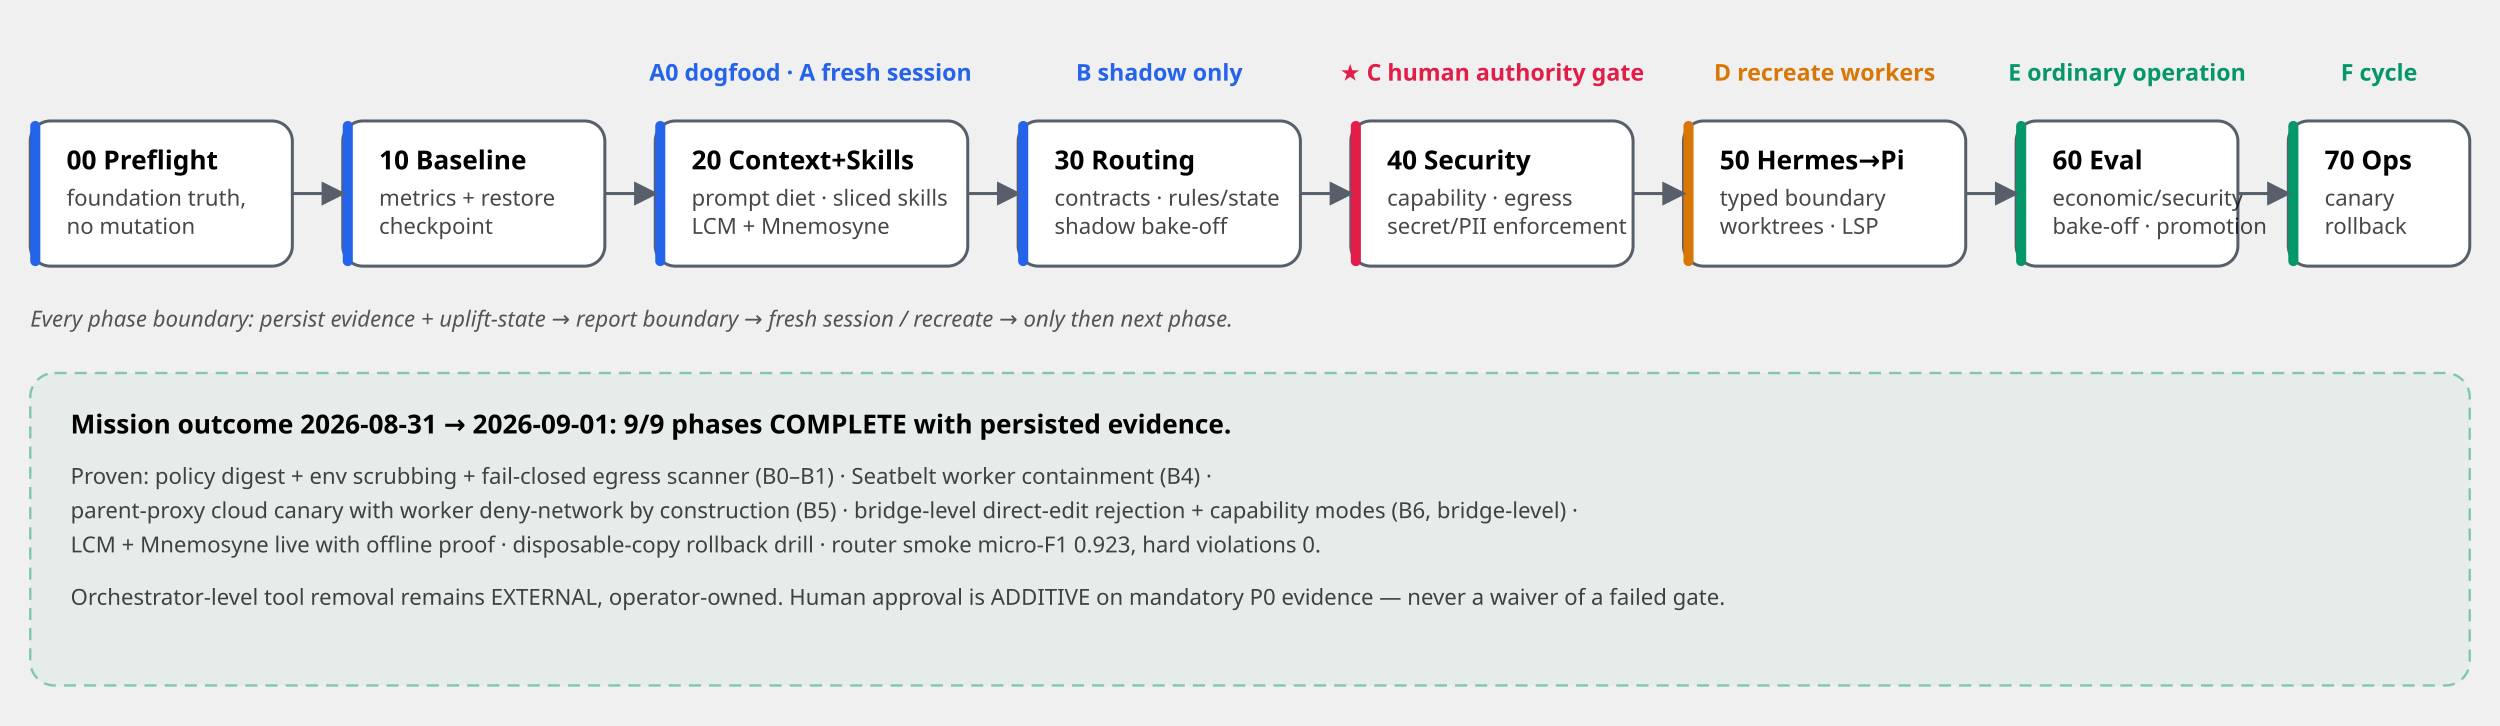
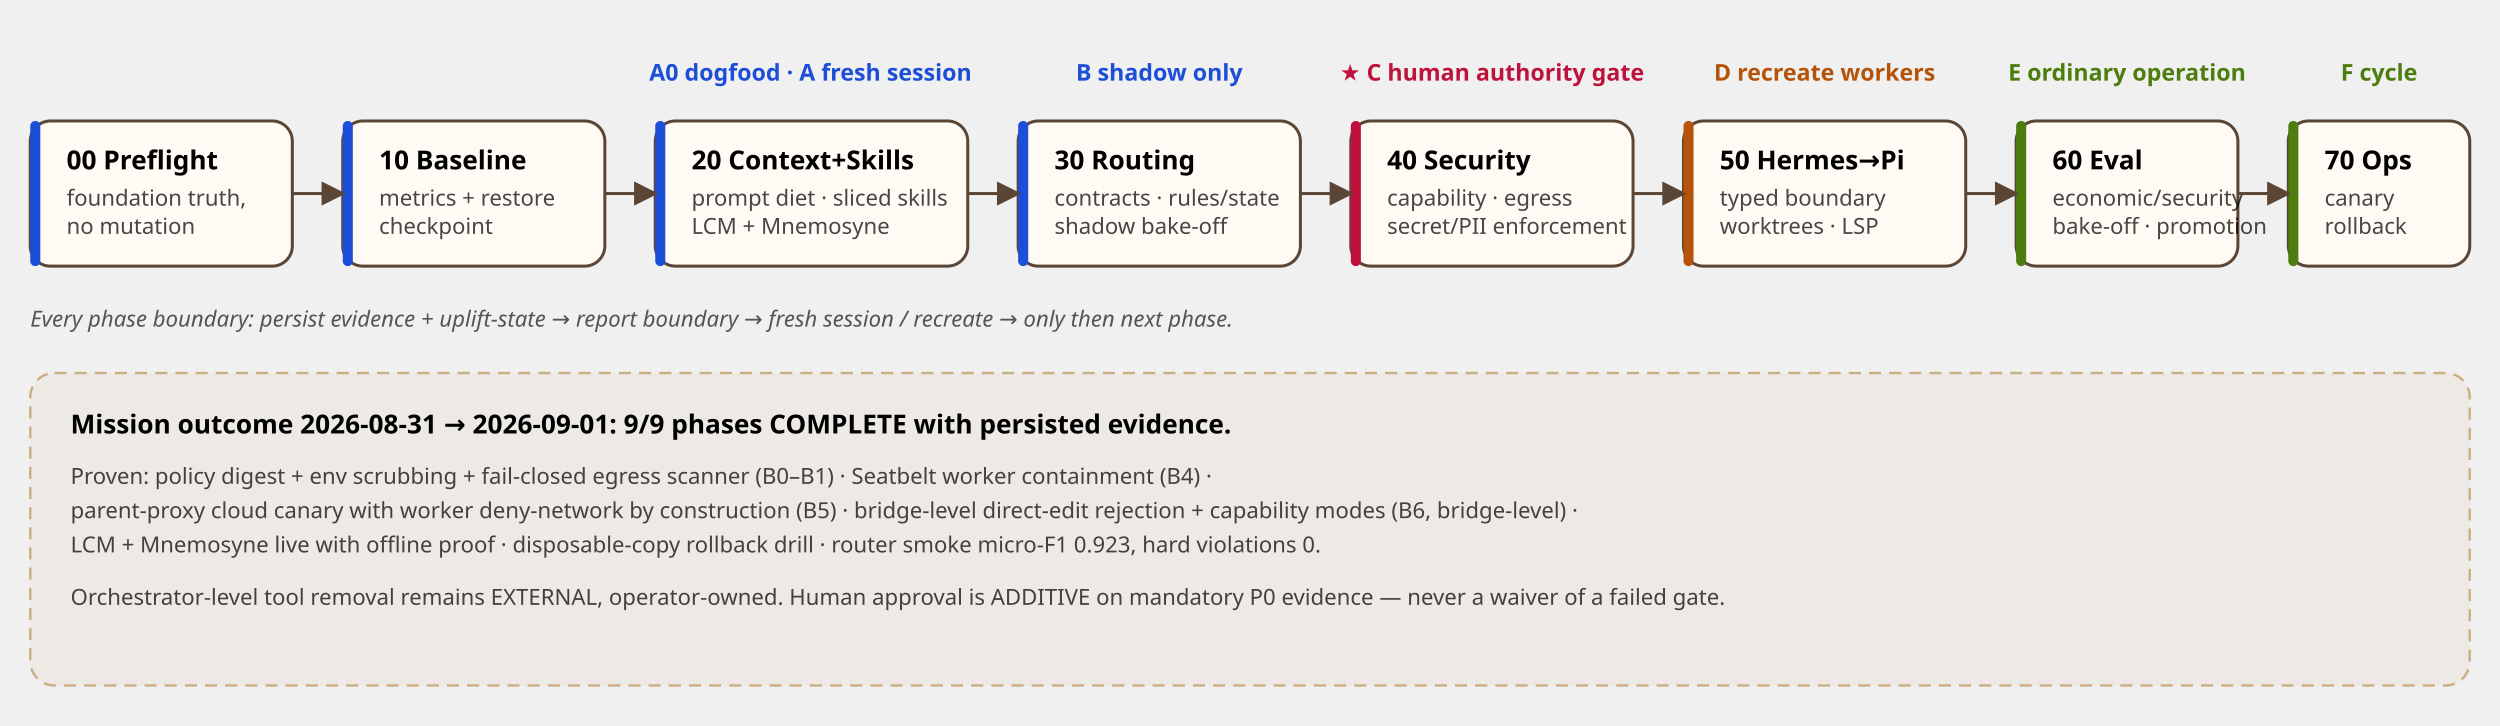
<svg xmlns="http://www.w3.org/2000/svg" viewBox="0 0 1240 360" role="img" aria-labelledby="t d" width="100%" style="color-scheme:light dark">
  <style>
-     .box{fill:#ffffff;stroke:#57606a;stroke-width:1.5;rx:10}
+     .box{fill:#fffaf3;stroke:#5b4636;stroke-width:1.5;rx:10}
    .bar{rx:2.5}
    .h{font:600 13px system-ui,sans-serif}
    .t{font:11px system-ui,sans-serif;opacity:.72}
    .lab{font:italic 11px system-ui,sans-serif;opacity:.65}
-     .e{stroke:#57606a;stroke-width:1.5;fill:none;marker-end:url(#arw2)}
-     .mk{fill:#57606a}
+     .e{stroke:#5b4636;stroke-width:1.5;fill:none;marker-end:url(#arw2)}
+     .mk{fill:#5b4636}
    .ck{font:600 11.5px system-ui,sans-serif}
-     .panel{fill:#059669;fill-opacity:.05;stroke:#059669;stroke-opacity:.45;stroke-dasharray:6 4;rx:12;stroke-width:1.2}
-     .bar-control{fill:#2563eb}.bar-pi{fill:#d97706}.bar-ev{fill:#059669}.bar-sec{fill:#e11d48}
+     .panel{fill:#a16207;fill-opacity:.05;stroke:#a16207;stroke-opacity:.45;stroke-dasharray:6 4;rx:12;stroke-width:1.2}
+     .bar-control{fill:#1d4ed8}.bar-pi{fill:#b45309}.bar-ev{fill:#4d7c0f}.bar-sec{fill:#be123c}
    @media (prefers-color-scheme: dark){
-       text{fill:#e6edf3}
-       .box{fill:#161b22;stroke:#8b949e}
-       .e{stroke:#8b949e}.mk{fill:#8b949e}
-       .panel{fill:#0a7d54;fill-opacity:.14;stroke:#4cbf94;stroke-opacity:.7}
+       text{fill:#e8dccf}
+       .box{fill:#29241e;stroke:#a89784}
+       .e{stroke:#a89784}.mk{fill:#a89784}
+       .panel{fill:#a16207;fill-opacity:.14;stroke:#d4a843;stroke-opacity:.7}
+       .t,.lab{opacity:.88}
    }
  </style>
  <defs>
    <marker id="arw2" markerWidth="8" markerHeight="8" refX="7" refY="4" orient="auto">
      <path class="mk" d="M0,0 L8,4 L0,8 z" />
    </marker>
  </defs>
  <rect class="box" x="15" y="60" width="130" height="72" />
  <rect class="bar bar-control" x="15" y="60" width="5" height="72" rx="2.5" />
  <text class="h" x="33" y="84">00 Preflight</text>
  <text class="t" x="33" y="102">foundation truth,</text>
  <text class="t" x="33" y="116">no mutation</text>
  <rect class="box" x="170" y="60" width="130" height="72" />
  <rect class="bar bar-control" x="170" y="60" width="5" height="72" rx="2.5" />
  <text class="h" x="188" y="84">10 Baseline</text>
  <text class="t" x="188" y="102">metrics + restore</text>
  <text class="t" x="188" y="116">checkpoint</text>
  <rect class="box" x="325" y="60" width="155" height="72" />
  <rect class="bar bar-control" x="325" y="60" width="5" height="72" rx="2.5" />
  <text class="h" x="343" y="84">20 Context+Skills</text>
  <text class="t" x="343" y="102">prompt diet · sliced skills</text>
  <text class="t" x="343" y="116">LCM + Mnemosyne</text>
  <rect class="box" x="505" y="60" width="140" height="72" />
  <rect class="bar bar-control" x="505" y="60" width="5" height="72" rx="2.5" />
  <text class="h" x="523" y="84">30 Routing</text>
  <text class="t" x="523" y="102">contracts · rules/state</text>
  <text class="t" x="523" y="116">shadow bake-off</text>
  <rect class="box" x="670" y="60" width="140" height="72" />
  <rect class="bar bar-sec" x="670" y="60" width="5" height="72" rx="2.5" />
  <text class="h" x="688" y="84">40 Security</text>
  <text class="t" x="688" y="102">capability · egress</text>
  <text class="t" x="688" y="116">secret/PII enforcement</text>
  <rect class="box" x="835" y="60" width="140" height="72" />
  <rect class="bar bar-pi" x="835" y="60" width="5" height="72" rx="2.5" />
  <text class="h" x="853" y="84">50 Hermes→Pi</text>
  <text class="t" x="853" y="102">typed boundary</text>
  <text class="t" x="853" y="116">worktrees · LSP</text>
  <rect class="box" x="1000" y="60" width="110" height="72" />
  <rect class="bar bar-ev" x="1000" y="60" width="5" height="72" rx="2.5" />
  <text class="h" x="1018" y="84">60 Eval</text>
  <text class="t" x="1018" y="102">economic/security</text>
  <text class="t" x="1018" y="116">bake-off · promotion</text>
  <rect class="box" x="1135" y="60" width="90" height="72" />
  <rect class="bar bar-ev" x="1135" y="60" width="5" height="72" rx="2.5" />
  <text class="h" x="1153" y="84">70 Ops</text>
  <text class="t" x="1153" y="102">canary</text>
  <text class="t" x="1153" y="116">rollback</text>
  <path class="e" d="M 145 96 L 170 96" />
  <path class="e" d="M 300 96 L 325 96" />
  <path class="e" d="M 480 96 L 505 96" />
  <path class="e" d="M 645 96 L 670 96" />
  <path class="e" d="M 810 96 L 835 96" />
  <path class="e" d="M 975 96 L 1000 96" />
  <path class="e" d="M 1110 96 L 1135 96" />
-   <text class="ck" x="402" y="40" text-anchor="middle" fill="#2563eb">A0 dogfood · A fresh session</text>
-   <text class="ck" x="575" y="40" text-anchor="middle" fill="#2563eb">B shadow only</text>
-   <text class="ck" x="740" y="40" text-anchor="middle" fill="#e11d48">★ C human authority gate</text>
-   <text class="ck" x="905" y="40" text-anchor="middle" fill="#d97706">D recreate workers</text>
-   <text class="ck" x="1055" y="40" text-anchor="middle" fill="#059669">E ordinary operation</text>
-   <text class="ck" x="1180" y="40" text-anchor="middle" fill="#059669">F cycle</text>
+   <text class="ck" x="402" y="40" text-anchor="middle" fill="#1d4ed8">A0 dogfood · A fresh session</text>
+   <text class="ck" x="575" y="40" text-anchor="middle" fill="#1d4ed8">B shadow only</text>
+   <text class="ck" x="740" y="40" text-anchor="middle" fill="#be123c">★ C human authority gate</text>
+   <text class="ck" x="905" y="40" text-anchor="middle" fill="#b45309">D recreate workers</text>
+   <text class="ck" x="1055" y="40" text-anchor="middle" fill="#4d7c0f">E ordinary operation</text>
+   <text class="ck" x="1180" y="40" text-anchor="middle" fill="#4d7c0f">F cycle</text>
  <text class="lab" x="15" y="162">Every phase boundary: persist evidence + uplift-state → report boundary → fresh session / recreate → only then next phase.</text>
  <rect class="panel" x="15" y="185" width="1210" height="155" />
  <text class="h" x="35" y="215">Mission outcome 2026-08-31 → 2026-09-01: 9/9 phases COMPLETE with persisted evidence.</text>
  <text class="t" x="35" y="240">Proven: policy digest + env scrubbing + fail-closed egress scanner (B0–B1) · Seatbelt worker containment (B4) ·</text>
  <text class="t" x="35" y="257">parent-proxy cloud canary with worker deny-network by construction (B5) · bridge-level direct-edit rejection + capability modes (B6, bridge-level) ·</text>
  <text class="t" x="35" y="274">LCM + Mnemosyne live with offline proof · disposable-copy rollback drill · router smoke micro-F1 0.923, hard violations 0.</text>
  <text class="t" x="35" y="300">Orchestrator-level tool removal remains EXTERNAL, operator-owned. Human approval is ADDITIVE on mandatory P0 evidence — never a waiver of a failed gate.</text>
</svg>
